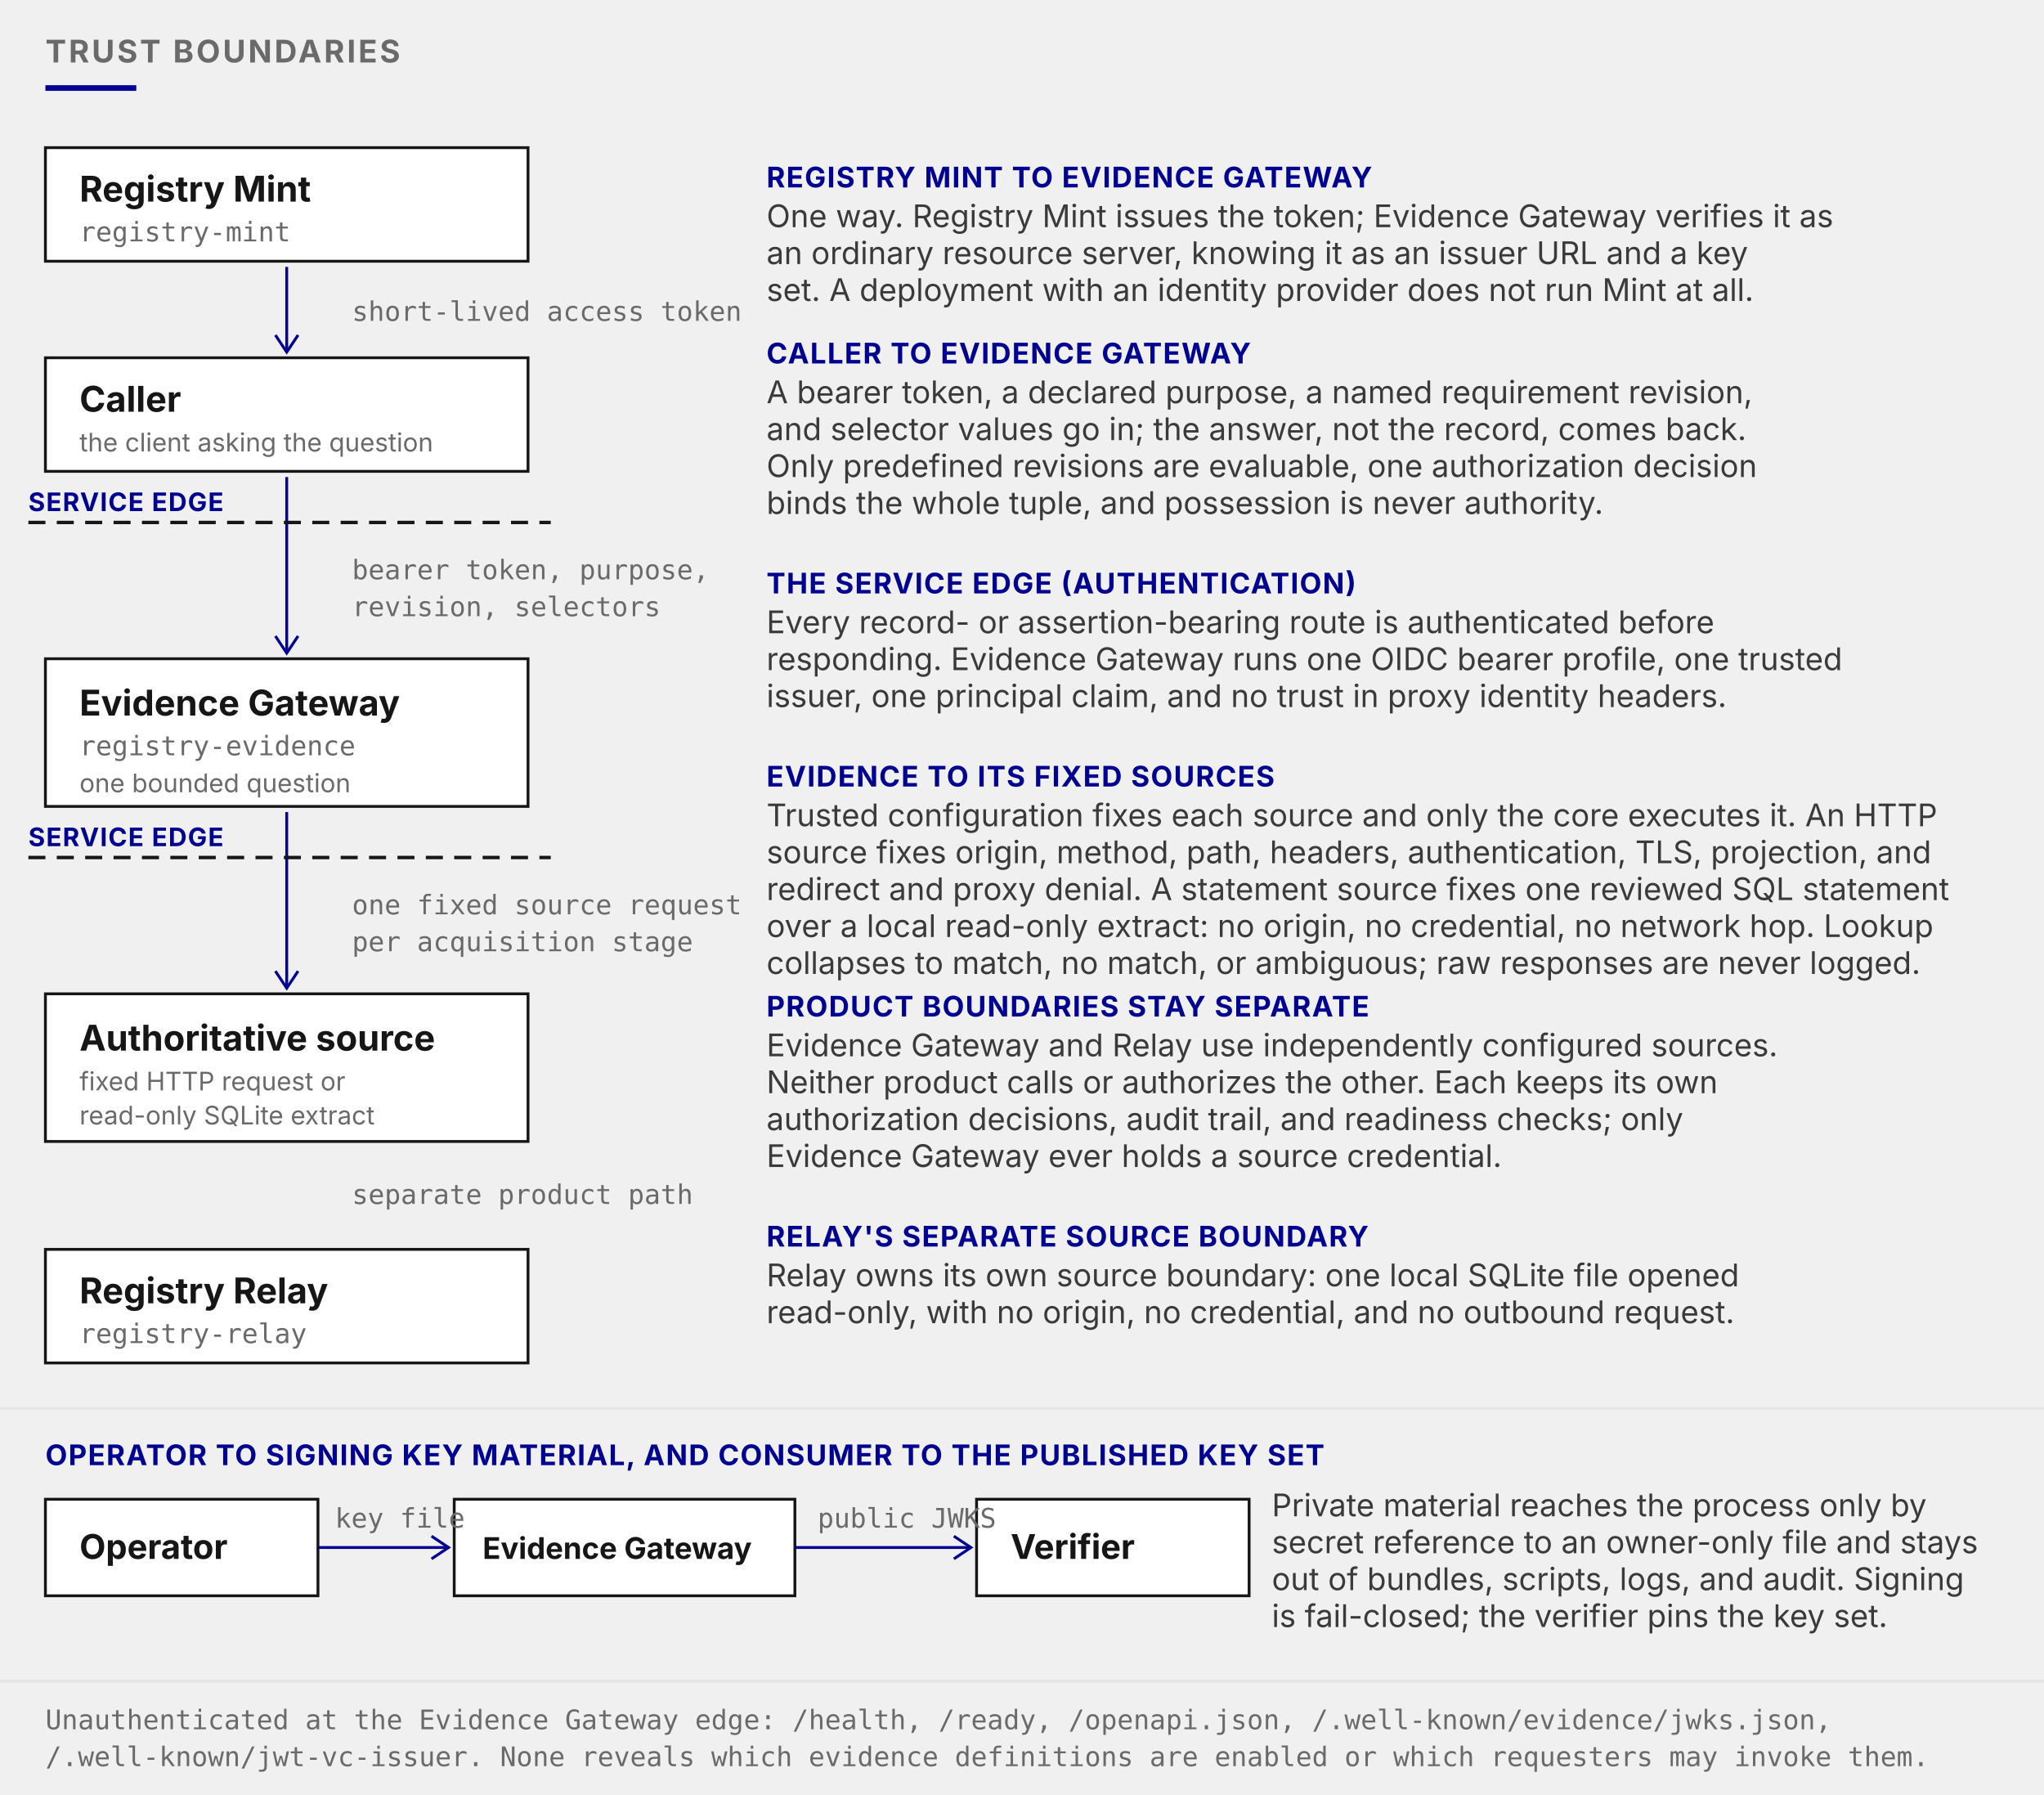
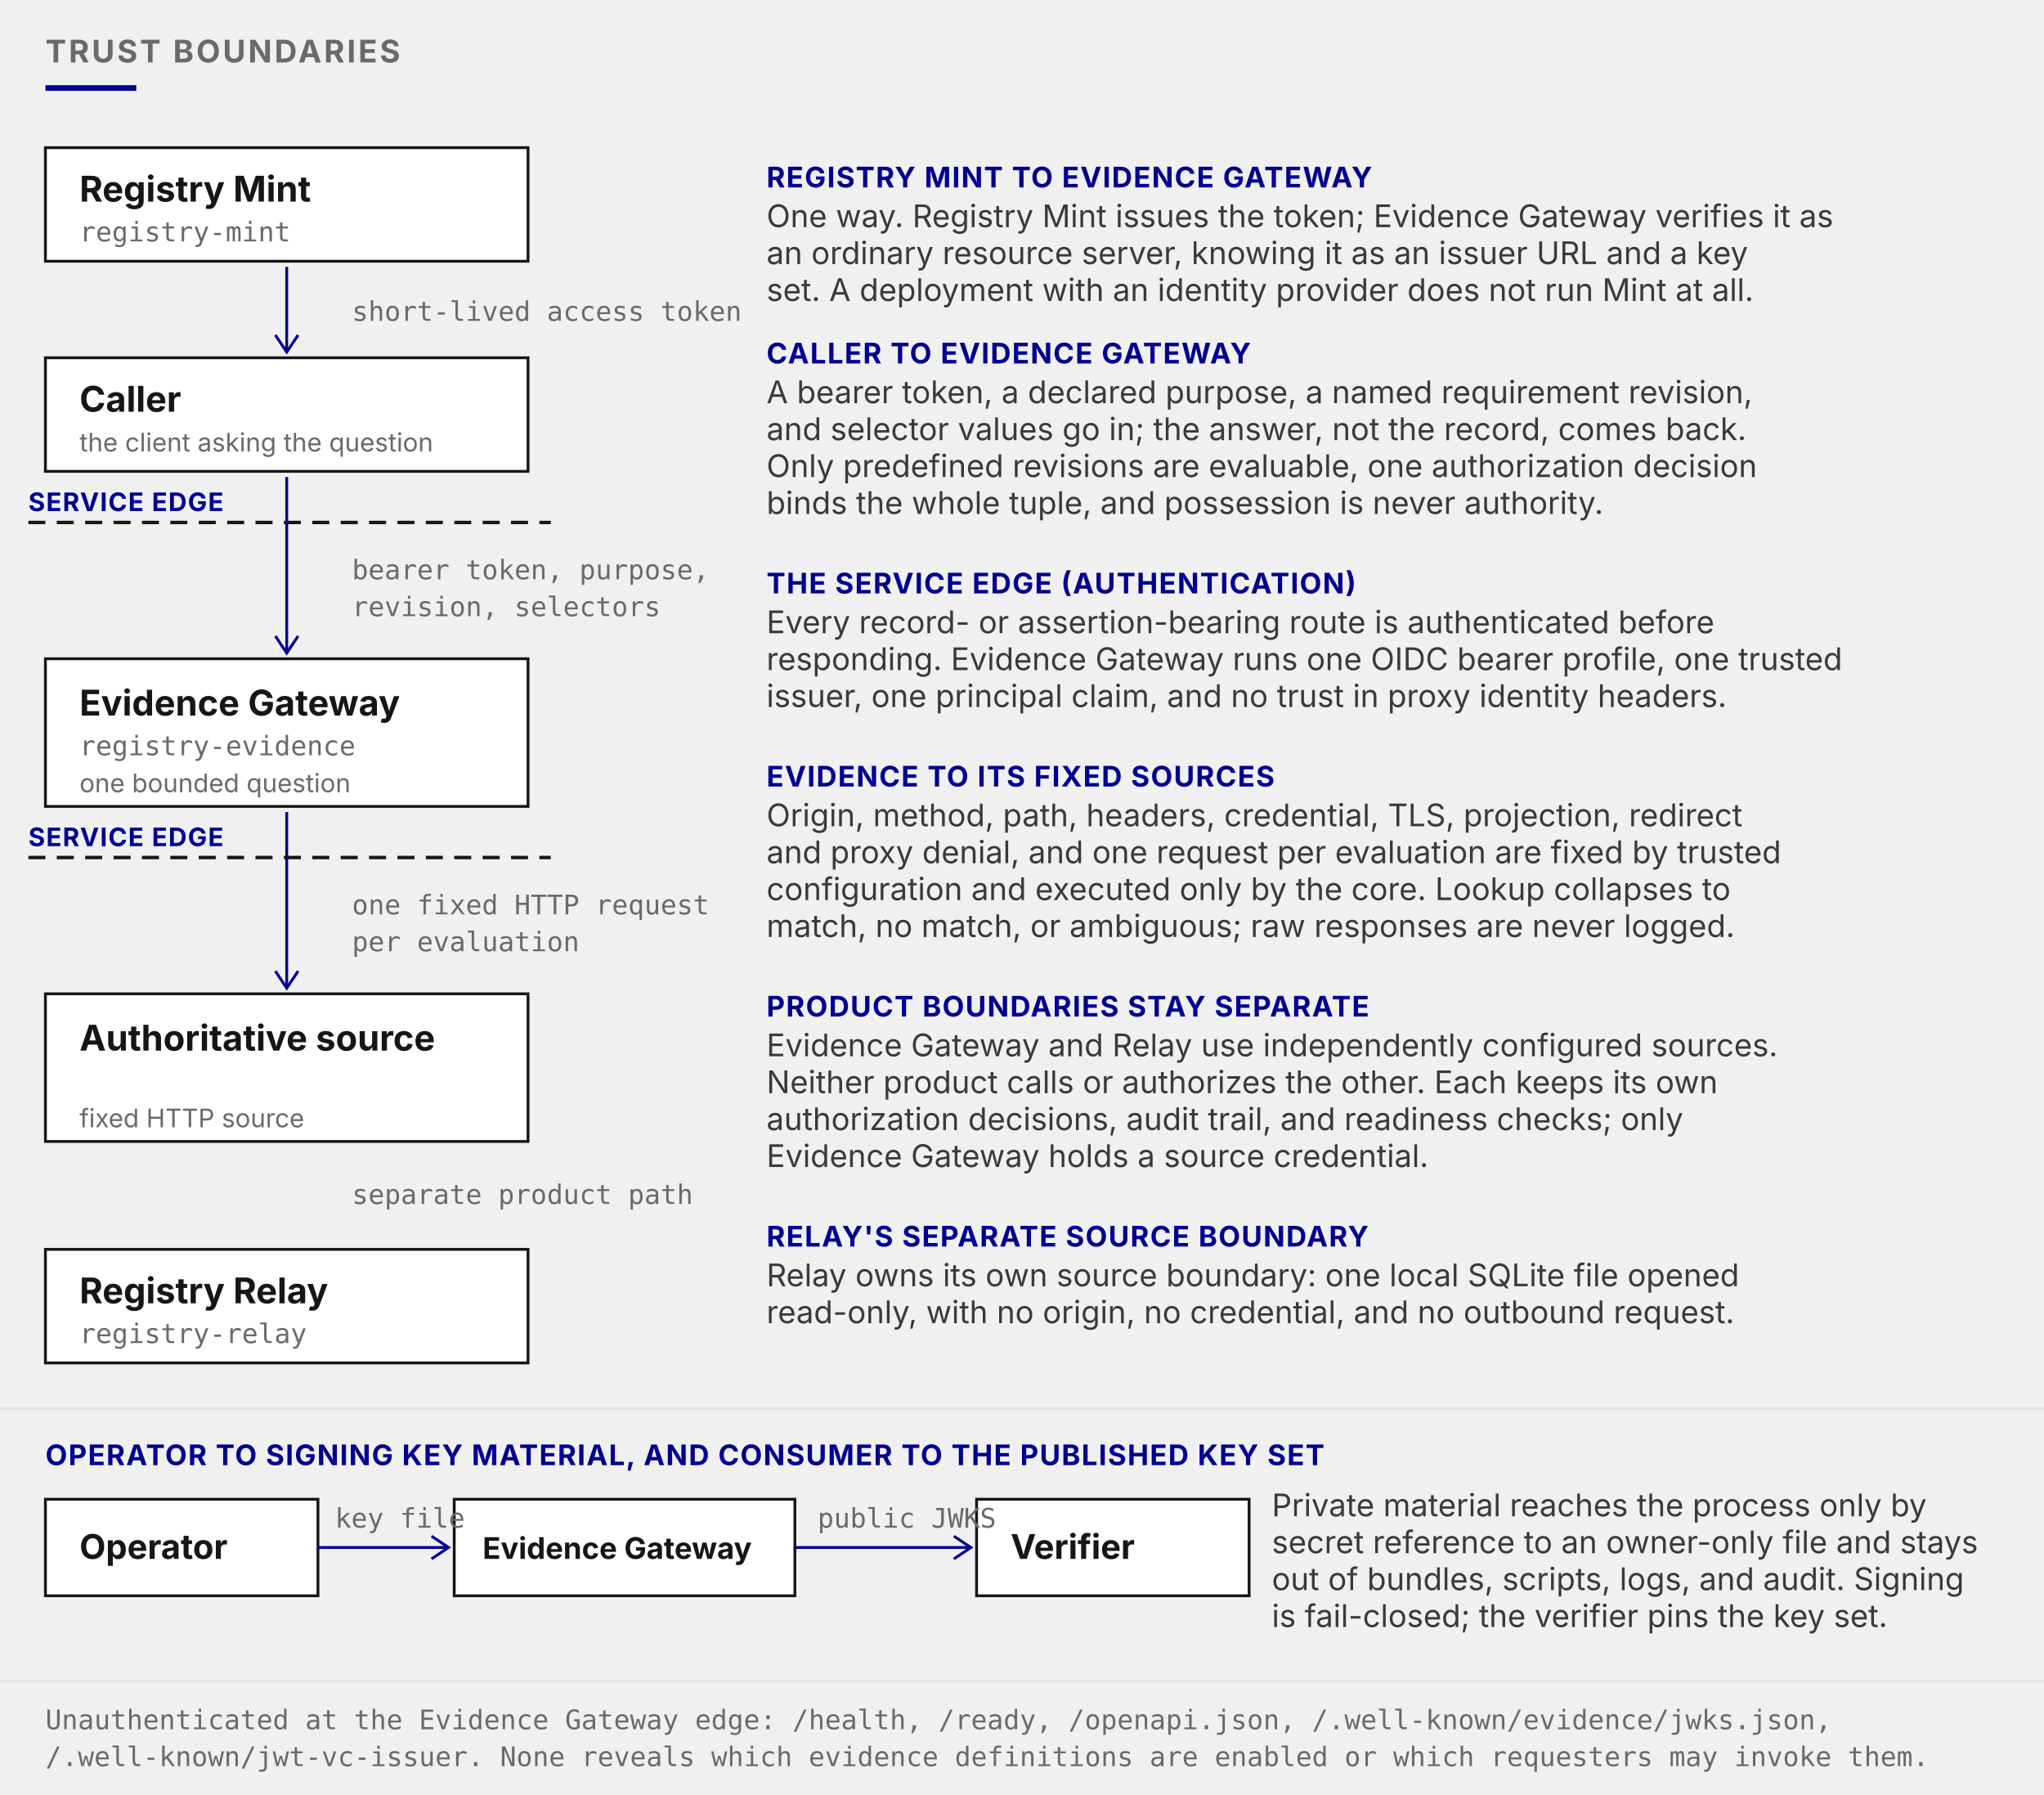
<svg xmlns="http://www.w3.org/2000/svg" viewBox="0 0 720 632" role="img" font-family="'Public Sans', system-ui, -apple-system, BlinkMacSystemFont, sans-serif" text-rendering="geometricPrecision">
  <text x="16" y="22" fill="#6a6a6a" font-size="11" font-weight="700" letter-spacing="0.08em">TRUST BOUNDARIES</text>
  <rect x="16" y="30" width="32" height="2" fill="#000091" />
  <g fill="#ffffff" stroke="#161616" stroke-width="1">
    <rect x="16" y="52" width="170" height="40" />
    <rect x="16" y="126" width="170" height="40" />
    <rect x="16" y="232" width="170" height="52" />
    <rect x="16" y="350" width="170" height="52" />
    <rect x="16" y="440" width="170" height="40" />
  </g>
  <g fill="#161616" font-size="12.5" font-weight="700">
    <text x="28" y="71">Registry Mint</text>
    <text x="28" y="145">Caller</text>
    <text x="28" y="252">Evidence Gateway</text>
    <text x="28" y="370">Authoritative source</text>
    <text x="28" y="459">Registry Relay</text>
  </g>
  <g fill="#6a6a6a" font-size="9.5" font-family="'IBM Plex Mono', ui-monospace, SFMono-Regular, monospace">
    <text x="28" y="85">registry-mint</text>
    <text x="28" y="266">registry-evidence</text>
    <text x="28" y="473">registry-relay</text>
  </g>
  <g fill="#6a6a6a" font-size="9">
    <text x="28" y="159">the client asking the question</text>
    <text x="28" y="279">one bounded question</text>
-     <text x="28" y="384">fixed HTTP request or</text>
-     <text x="28" y="396">read-only SQLite extract</text>
+     <text x="28" y="397">fixed HTTP source</text>
  </g>
  <g stroke="#000091" stroke-width="1" fill="none">
    <line x1="101" y1="94" x2="101" y2="124" />
    <polyline points="97,118 101,124 105,118" />
    <line x1="101" y1="168" x2="101" y2="230" />
    <polyline points="97,224 101,230 105,224" />
    <line x1="101" y1="286" x2="101" y2="348" />
    <polyline points="97,342 101,348 105,342" />
  </g>
  <g stroke="#161616" stroke-width="1.2" stroke-dasharray="6 4">
    <line x1="10" y1="184" x2="194" y2="184" />
    <line x1="10" y1="302" x2="194" y2="302" />
  </g>
  <g fill="#000091" font-size="9" font-weight="700" letter-spacing="0.04em">
    <text x="10" y="180">SERVICE EDGE</text>
    <text x="10" y="298">SERVICE EDGE</text>
  </g>
  <g fill="#6a6a6a" font-size="9.5" font-family="'IBM Plex Mono', ui-monospace, SFMono-Regular, monospace">
    <text x="124" y="113">short-lived access token</text>
    <text x="124" y="204">bearer token, purpose,</text>
    <text x="124" y="217">revision, selectors</text>
-     <text x="124" y="322">one fixed source request</text>
-     <text x="124" y="335">per acquisition stage</text>
+     <text x="124" y="322">one fixed HTTP request</text>
+     <text x="124" y="335">per evaluation</text>
    <text x="124" y="424">separate product path</text>
  </g>
  <g fill="#000091" font-size="10" font-weight="700" letter-spacing="0.04em">
    <text x="270" y="66">REGISTRY MINT TO EVIDENCE GATEWAY</text>
    <text x="270" y="128">CALLER TO EVIDENCE GATEWAY</text>
    <text x="270" y="209">THE SERVICE EDGE (AUTHENTICATION)</text>
    <text x="270" y="277">EVIDENCE TO ITS FIXED SOURCES</text>
    <text x="270" y="358">PRODUCT BOUNDARIES STAY SEPARATE</text>
    <text x="270" y="439">RELAY'S SEPARATE SOURCE BOUNDARY</text>
  </g>
  <g fill="#3a3a3a" font-size="11">
    <text x="270" y="80">One way. Registry Mint issues the token; Evidence Gateway verifies it as</text>
    <text x="270" y="93">an ordinary resource server, knowing it as an issuer URL and a key</text>
    <text x="270" y="106">set. A deployment with an identity provider does not run Mint at all.</text>
    <text x="270" y="142">A bearer token, a declared purpose, a named requirement revision,</text>
    <text x="270" y="155">and selector values go in; the answer, not the record, comes back.</text>
    <text x="270" y="168">Only predefined revisions are evaluable, one authorization decision</text>
    <text x="270" y="181">binds the whole tuple, and possession is never authority.</text>
    <text x="270" y="223">Every record- or assertion-bearing route is authenticated before</text>
    <text x="270" y="236">responding. Evidence Gateway runs one OIDC bearer profile, one trusted</text>
    <text x="270" y="249">issuer, one principal claim, and no trust in proxy identity headers.</text>
-     <text x="270" y="291">Trusted configuration fixes each source and only the core executes it. An HTTP</text>
-     <text x="270" y="304">source fixes origin, method, path, headers, authentication, TLS, projection, and</text>
-     <text x="270" y="317">redirect and proxy denial. A statement source fixes one reviewed SQL statement</text>
-     <text x="270" y="330">over a local read-only extract: no origin, no credential, no network hop. Lookup</text>
-     <text x="270" y="343">collapses to match, no match, or ambiguous; raw responses are never logged.</text>
+     <text x="270" y="291">Origin, method, path, headers, credential, TLS, projection, redirect</text>
+     <text x="270" y="304">and proxy denial, and one request per evaluation are fixed by trusted</text>
+     <text x="270" y="317">configuration and executed only by the core. Lookup collapses to</text>
+     <text x="270" y="330">match, no match, or ambiguous; raw responses are never logged.</text>
    <text x="270" y="372">Evidence Gateway and Relay use independently configured sources.</text>
    <text x="270" y="385">Neither product calls or authorizes the other. Each keeps its own</text>
    <text x="270" y="398">authorization decisions, audit trail, and readiness checks; only</text>
-     <text x="270" y="411">Evidence Gateway ever holds a source credential.</text>
+     <text x="270" y="411">Evidence Gateway holds a source credential.</text>
    <text x="270" y="453">Relay owns its own source boundary: one local SQLite file opened</text>
    <text x="270" y="466">read-only, with no origin, no credential, and no outbound request.</text>
  </g>
  <line x1="0" y1="496" x2="720" y2="496" stroke="#e5e5e5" stroke-width="1" />
  <text x="16" y="516" fill="#000091" font-size="10" font-weight="700" letter-spacing="0.04em">OPERATOR TO SIGNING KEY MATERIAL, AND CONSUMER TO THE PUBLISHED KEY SET</text>
  <g fill="#ffffff" stroke="#161616" stroke-width="1">
    <rect x="16" y="528" width="96" height="34" />
    <rect x="160" y="528" width="120" height="34" />
    <rect x="344" y="528" width="96" height="34" />
  </g>
  <g fill="#161616" font-size="12" font-weight="700">
    <text x="28" y="549">Operator</text>
    <text x="170" y="549" font-size="10.5">Evidence Gateway</text>
    <text x="356" y="549">Verifier</text>
  </g>
  <g stroke="#000091" stroke-width="1" fill="none">
    <line x1="112" y1="545" x2="158" y2="545" />
    <polyline points="152,541 158,545 152,549" />
    <line x1="280" y1="545" x2="342" y2="545" />
    <polyline points="336,541 342,545 336,549" />
  </g>
  <g fill="#6a6a6a" font-size="9.5" font-family="'IBM Plex Mono', ui-monospace, SFMono-Regular, monospace">
    <text x="118" y="538">key file</text>
    <text x="288" y="538">public JWKS</text>
  </g>
  <g fill="#3a3a3a" font-size="11">
    <text x="448" y="534">Private material reaches the process only by</text>
    <text x="448" y="547">secret reference to an owner-only file and stays</text>
    <text x="448" y="560">out of bundles, scripts, logs, and audit. Signing</text>
    <text x="448" y="573">is fail-closed; the verifier pins the key set.</text>
  </g>
  <line x1="0" y1="592" x2="720" y2="592" stroke="#e5e5e5" stroke-width="1" />
  <g fill="#6a6a6a" font-size="9.5" font-family="'IBM Plex Mono', ui-monospace, SFMono-Regular, monospace">
    <text x="16" y="609">Unauthenticated at the Evidence Gateway edge: /health, /ready, /openapi.json, /.well-known/evidence/jwks.json,</text>
    <text x="16" y="622">/.well-known/jwt-vc-issuer. None reveals which evidence definitions are enabled or which requesters may invoke them.</text>
  </g>
</svg>
